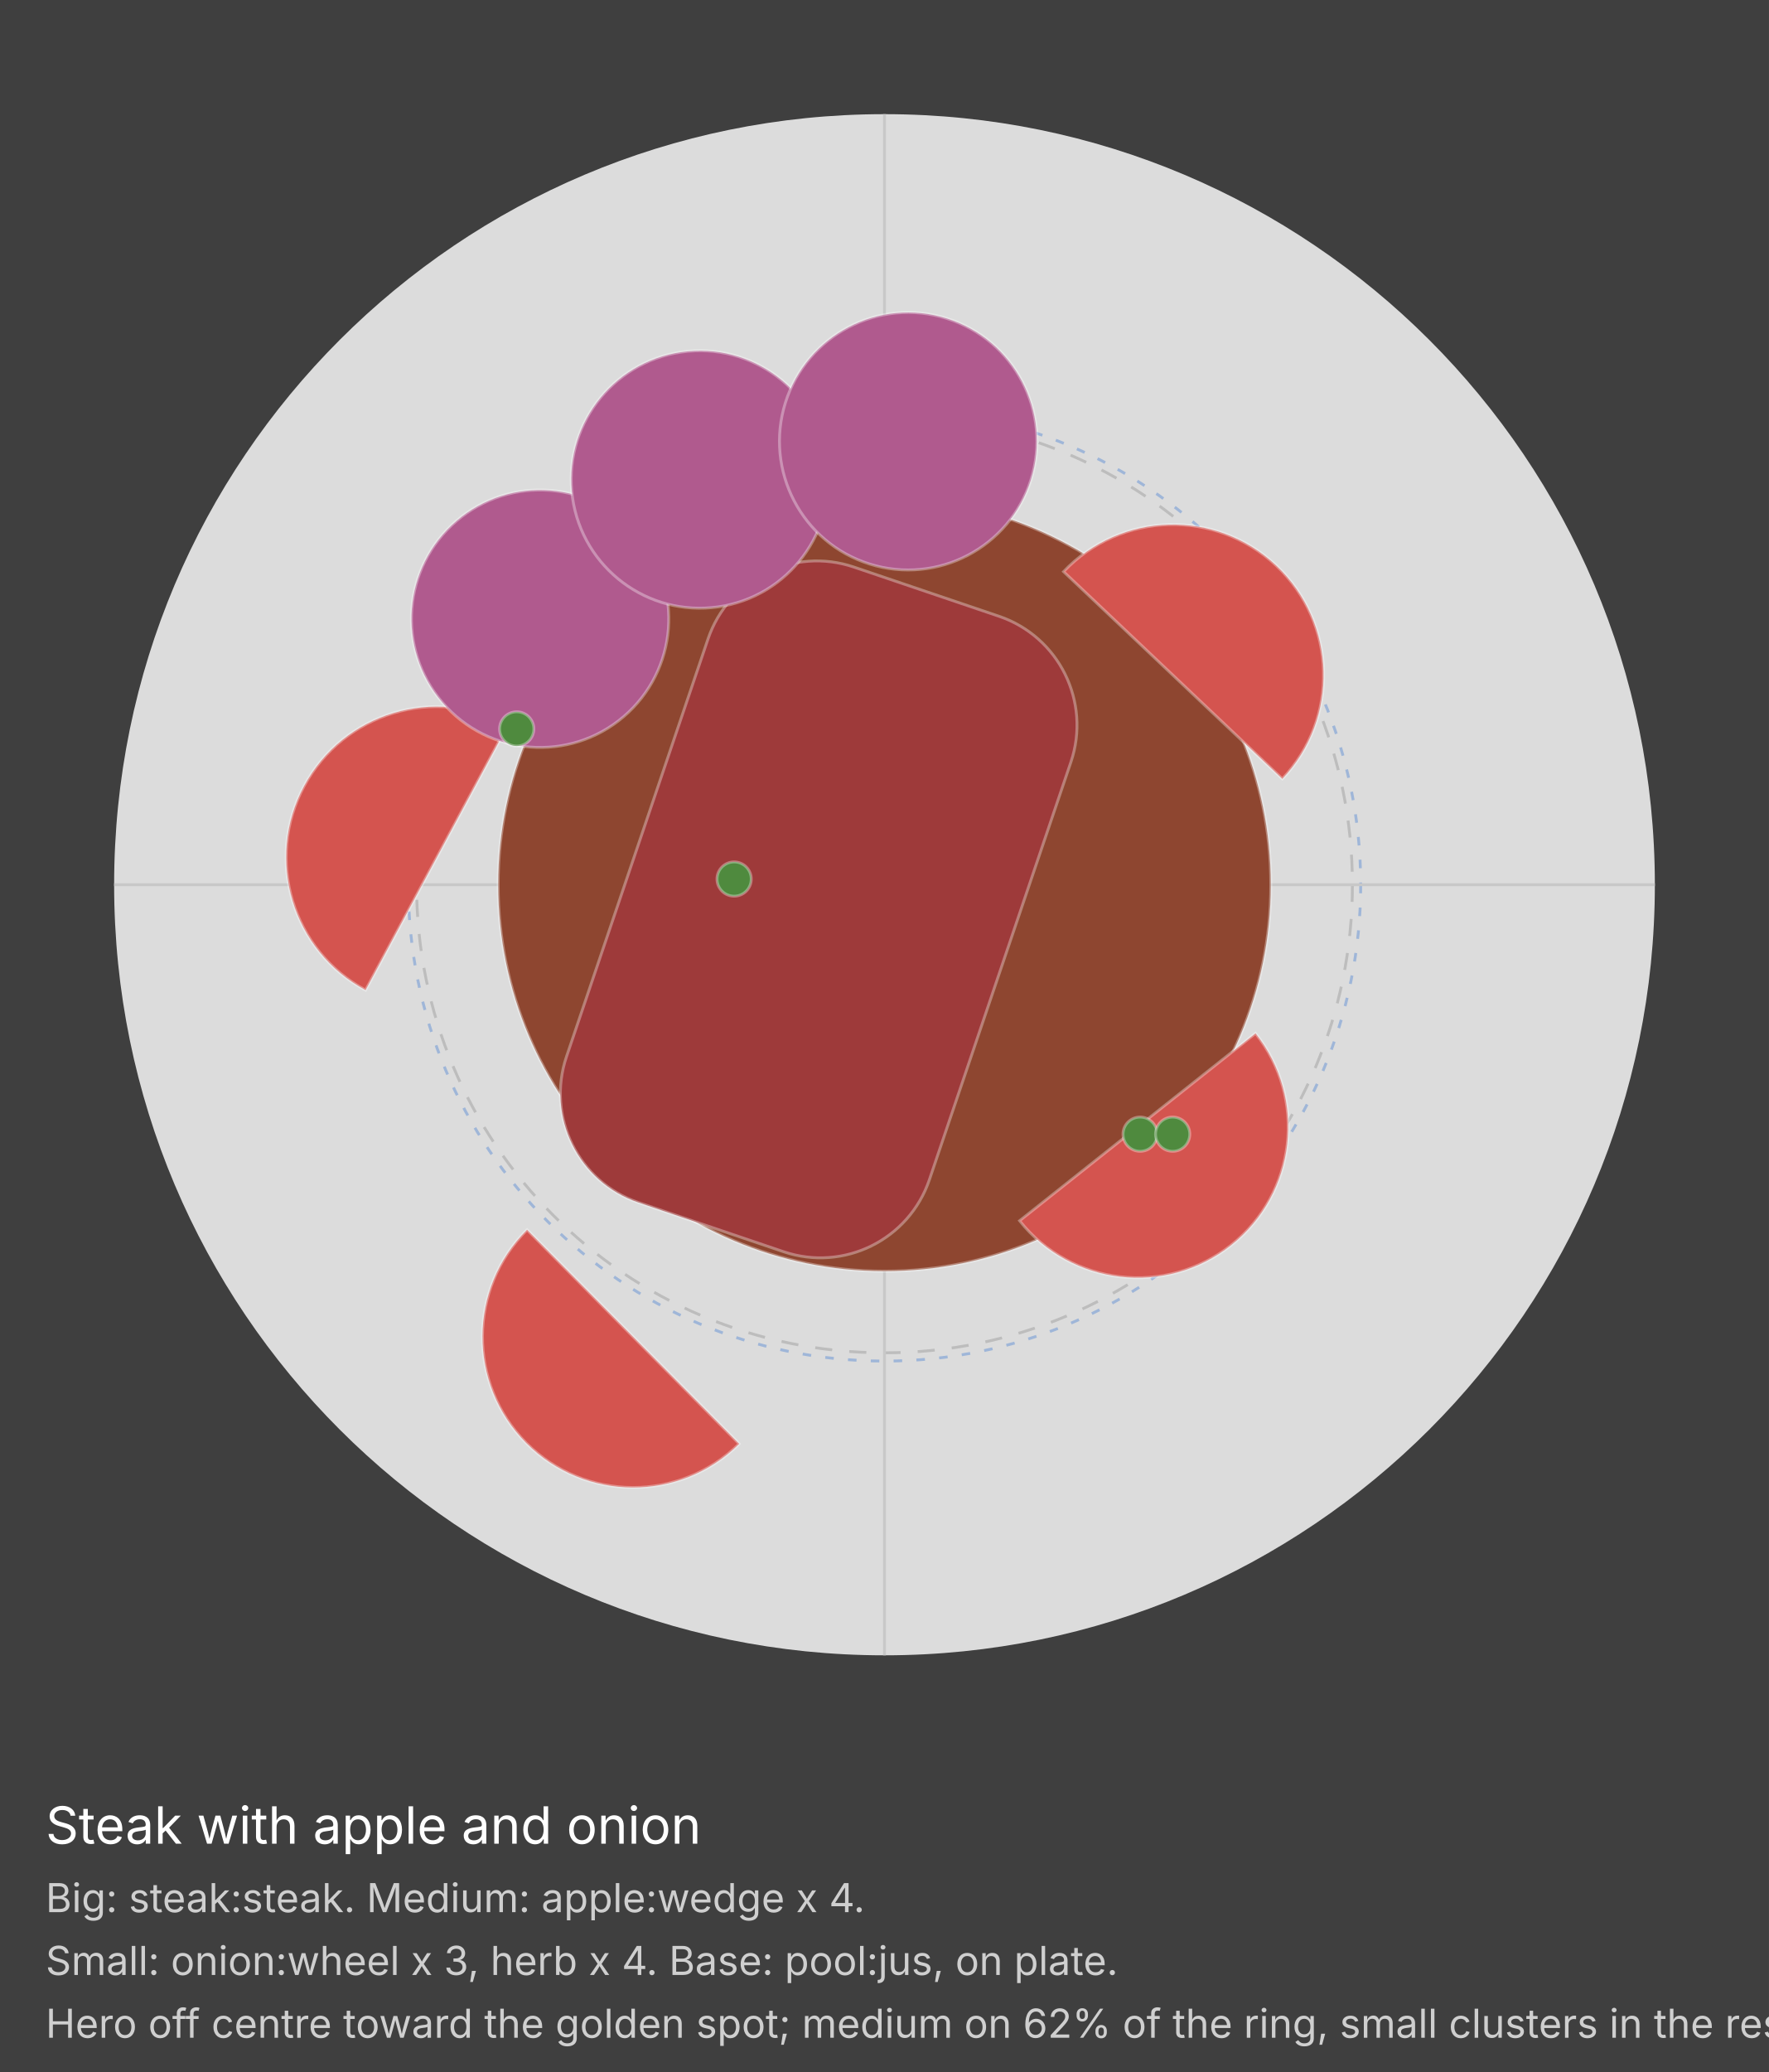
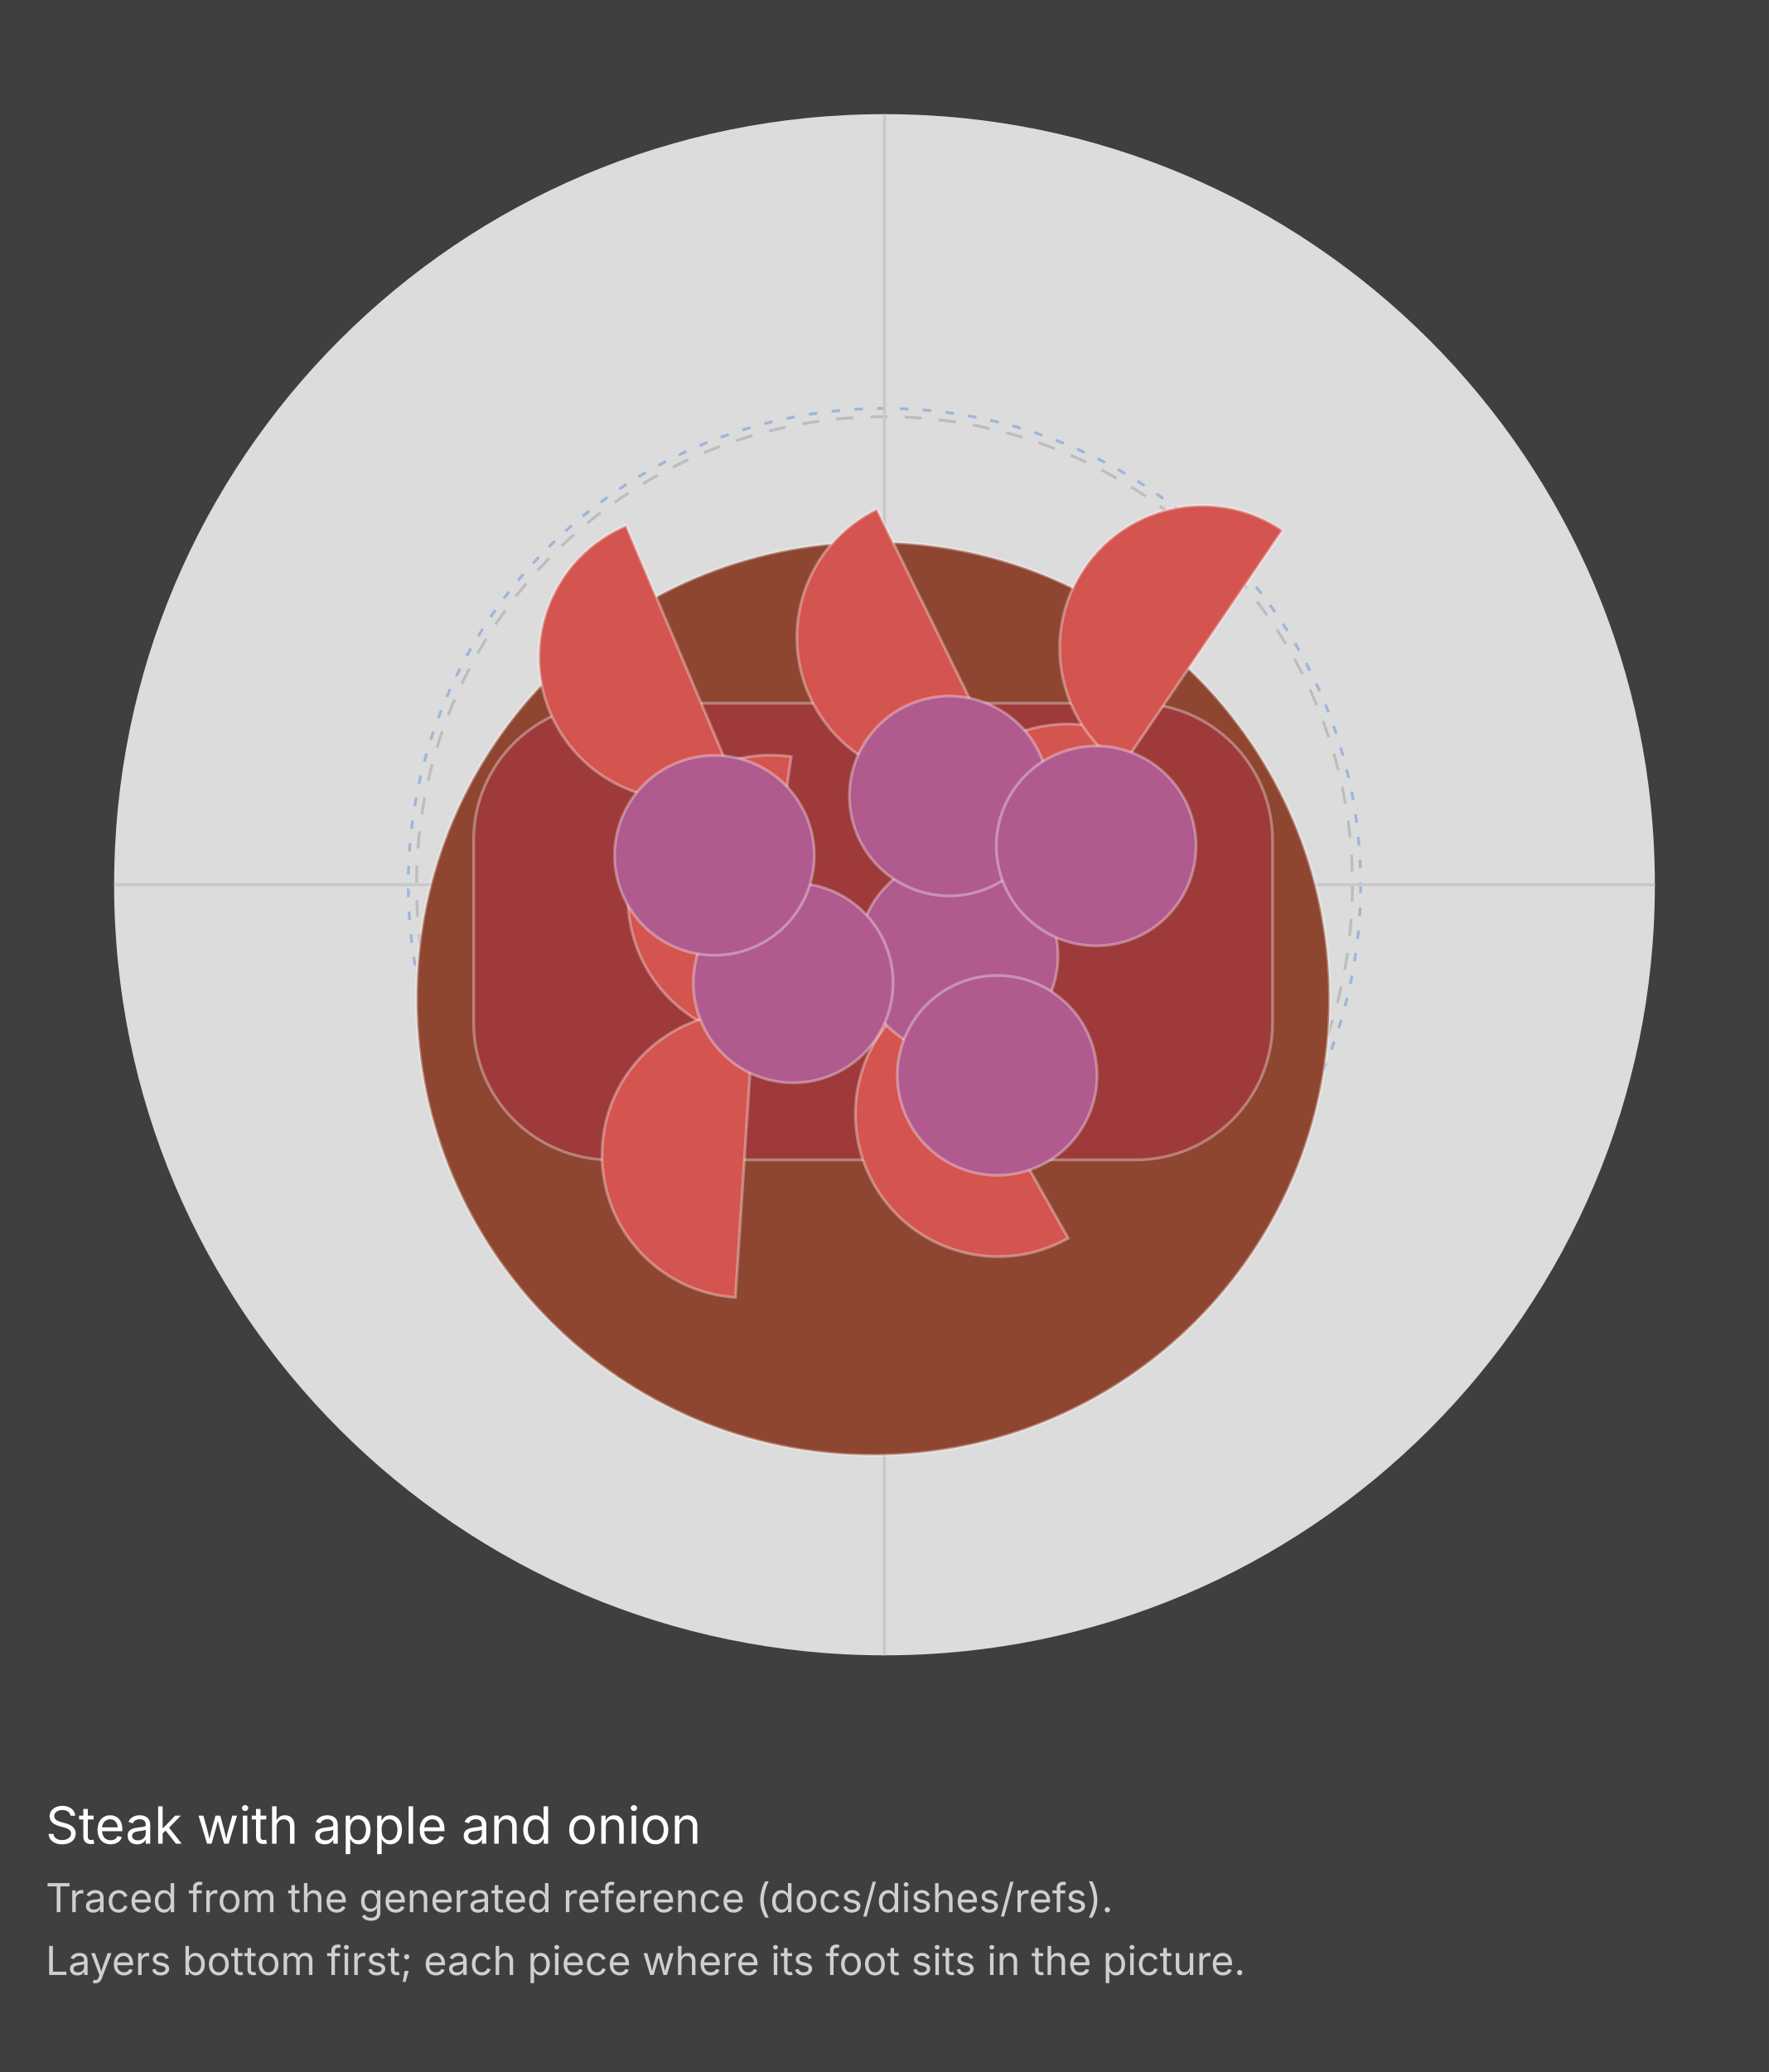
<svg xmlns="http://www.w3.org/2000/svg" width="620" height="726">
  <rect width="620" height="726" fill="#3f3f3f" />
  <circle cx="310.0" cy="310.0" r="270.0" fill="#dcdcdc" />
  <circle cx="310.0" cy="310.0" r="164.0" fill="none" stroke="#bdbdbd" stroke-dasharray="6 6" />
  <circle cx="310.0" cy="310.0" r="166.9" fill="none" stroke="#9fb6d8" stroke-dasharray="3 5" />
  <line x1="40.0" y1="310.0" x2="580.0" y2="310.0" stroke="#c8c8c8" />
  <line x1="310.0" y1="40.0" x2="310.0" y2="580.0" stroke="#c8c8c8" />
-   <circle transform="translate(310.0 310.0) rotate(0)" r="135.4" fill="#8e4630" stroke="#ffffff55" />
-   <rect transform="translate(287.0 318.6) rotate(18.7225)" x="-67.2" y="-117.5" width="134.3" height="235.1" rx="40.3" fill="#9e3a3a" stroke="#ffffff55" />
-   <path transform="translate(411.1 236.6) rotate(-136.5649)" d="M -52.8 0 A 52.8 52.8 0 0 0 52.8 0 Z" fill="#d4544f" stroke="#ffffff55" />
-   <path transform="translate(398.7 394.9) rotate(-38.45427)" d="M -52.8 0 A 52.8 52.8 0 0 0 52.8 0 Z" fill="#d4544f" stroke="#ffffff55" />
-   <path transform="translate(221.9 468.4) rotate(45.25463)" d="M -52.8 0 A 52.8 52.8 0 0 0 52.8 0 Z" fill="#d4544f" stroke="#ffffff55" />
-   <path transform="translate(153.1 300.4) rotate(118.237)" d="M -52.8 0 A 52.8 52.8 0 0 0 52.8 0 Z" fill="#d4544f" stroke="#ffffff55" />
-   <circle transform="translate(189.3 216.8) rotate(139.4862)" r="45.1" fill="#b05a8e" stroke="#ffffff55" />
-   <circle transform="translate(245.3 168.0) rotate(261.7824)" r="45.1" fill="#b05a8e" stroke="#ffffff55" />
-   <circle transform="translate(318.3 154.6) rotate(17.40453)" r="45.1" fill="#b05a8e" stroke="#ffffff55" />
-   <circle transform="translate(181.1 255.4) rotate(0)" r="6.0" fill="#4f8a3e" stroke="#ffffff55" />
-   <circle transform="translate(257.3 308.0) rotate(0)" r="6.0" fill="#4f8a3e" stroke="#ffffff55" />
-   <circle transform="translate(399.6 397.4) rotate(0)" r="6.0" fill="#4f8a3e" stroke="#ffffff55" />
-   <circle transform="translate(411.0 397.4) rotate(0)" r="6.0" fill="#4f8a3e" stroke="#ffffff55" />
+   <circle transform="translate(306.0 349.9) rotate(0)" r="160.0" fill="#8e4630" stroke="#ffffff55" />
+   <rect transform="translate(306.0 326.4) rotate(90)" x="-80.0" y="-140.0" width="160.0" height="280.0" rx="48.0" fill="#9e3a3a" stroke="#ffffff55" />
+   <path transform="translate(374.2 303.7) rotate(109.6144)" d="M -50.0 0 A 50.0 50.0 0 0 0 50.0 0 Z" fill="#d4544f" stroke="#ffffff55" />
+   <path transform="translate(270.1 314.6) rotate(98.29108)" d="M -50.0 0 A 50.0 50.0 0 0 0 50.0 0 Z" fill="#d4544f" stroke="#ffffff55" />
+   <path transform="translate(329.3 223.3) rotate(63.90232)" d="M -50.0 0 A 50.0 50.0 0 0 0 50.0 0 Z" fill="#d4544f" stroke="#ffffff55" />
+   <path transform="translate(349.8 390.3) rotate(60.54966)" d="M -50.0 0 A 50.0 50.0 0 0 0 50.0 0 Z" fill="#d4544f" stroke="#ffffff55" />
+   <path transform="translate(238.9 230.2) rotate(67.08019)" d="M -50.0 0 A 50.0 50.0 0 0 0 50.0 0 Z" fill="#d4544f" stroke="#ffffff55" />
+   <path transform="translate(421.4 227.1) rotate(124.2506)" d="M -50.0 0 A 50.0 50.0 0 0 0 50.0 0 Z" fill="#d4544f" stroke="#ffffff55" />
+   <path transform="translate(261.0 404.7) rotate(93.71882)" d="M -50.0 0 A 50.0 50.0 0 0 0 50.0 0 Z" fill="#d4544f" stroke="#ffffff55" />
+   <circle transform="translate(335.8 334.8) rotate(81.44842)" r="35.0" fill="#b05a8e" stroke="#ffffff55" />
+   <circle transform="translate(278.0 344.4) rotate(58.32891)" r="35.0" fill="#b05a8e" stroke="#ffffff55" />
+   <circle transform="translate(332.7 278.9) rotate(71.77612)" r="35.0" fill="#b05a8e" stroke="#ffffff55" />
+   <circle transform="translate(349.5 376.8) rotate(117.8154)" r="35.0" fill="#b05a8e" stroke="#ffffff55" />
+   <circle transform="translate(250.4 299.7) rotate(64.57588)" r="35.0" fill="#b05a8e" stroke="#ffffff55" />
+   <circle transform="translate(384.2 296.4) rotate(76.60146)" r="35.0" fill="#b05a8e" stroke="#ffffff55" />
  <text x="16" y="646" fill="#ffffff" font-family="Inter, sans-serif" font-size="18">Steak with apple and onion</text>
-   <text x="16" y="670" fill="#cfcfcf" font-family="Inter, sans-serif" font-size="14">Big: steak:steak. Medium: apple:wedge x 4.</text>
-   <text x="16" y="692" fill="#cfcfcf" font-family="Inter, sans-serif" font-size="14">Small: onion:wheel x 3, herb x 4. Base: pool:jus, on plate.</text>
-   <text x="16" y="714" fill="#cfcfcf" font-family="Inter, sans-serif" font-size="14">Hero off centre toward the golden spot; medium on 62% of the ring, small clusters in the rest.</text>
+   <text x="16" y="670" fill="#cfcfcf" font-family="Inter, sans-serif" font-size="14">Traced from the generated reference (docs/dishes/refs).</text>
+   <text x="16" y="692" fill="#cfcfcf" font-family="Inter, sans-serif" font-size="14">Layers bottom first; each piece where its foot sits in the picture.</text>
+   <text x="16" y="714" fill="#cfcfcf" font-family="Inter, sans-serif" font-size="14" />
</svg>
